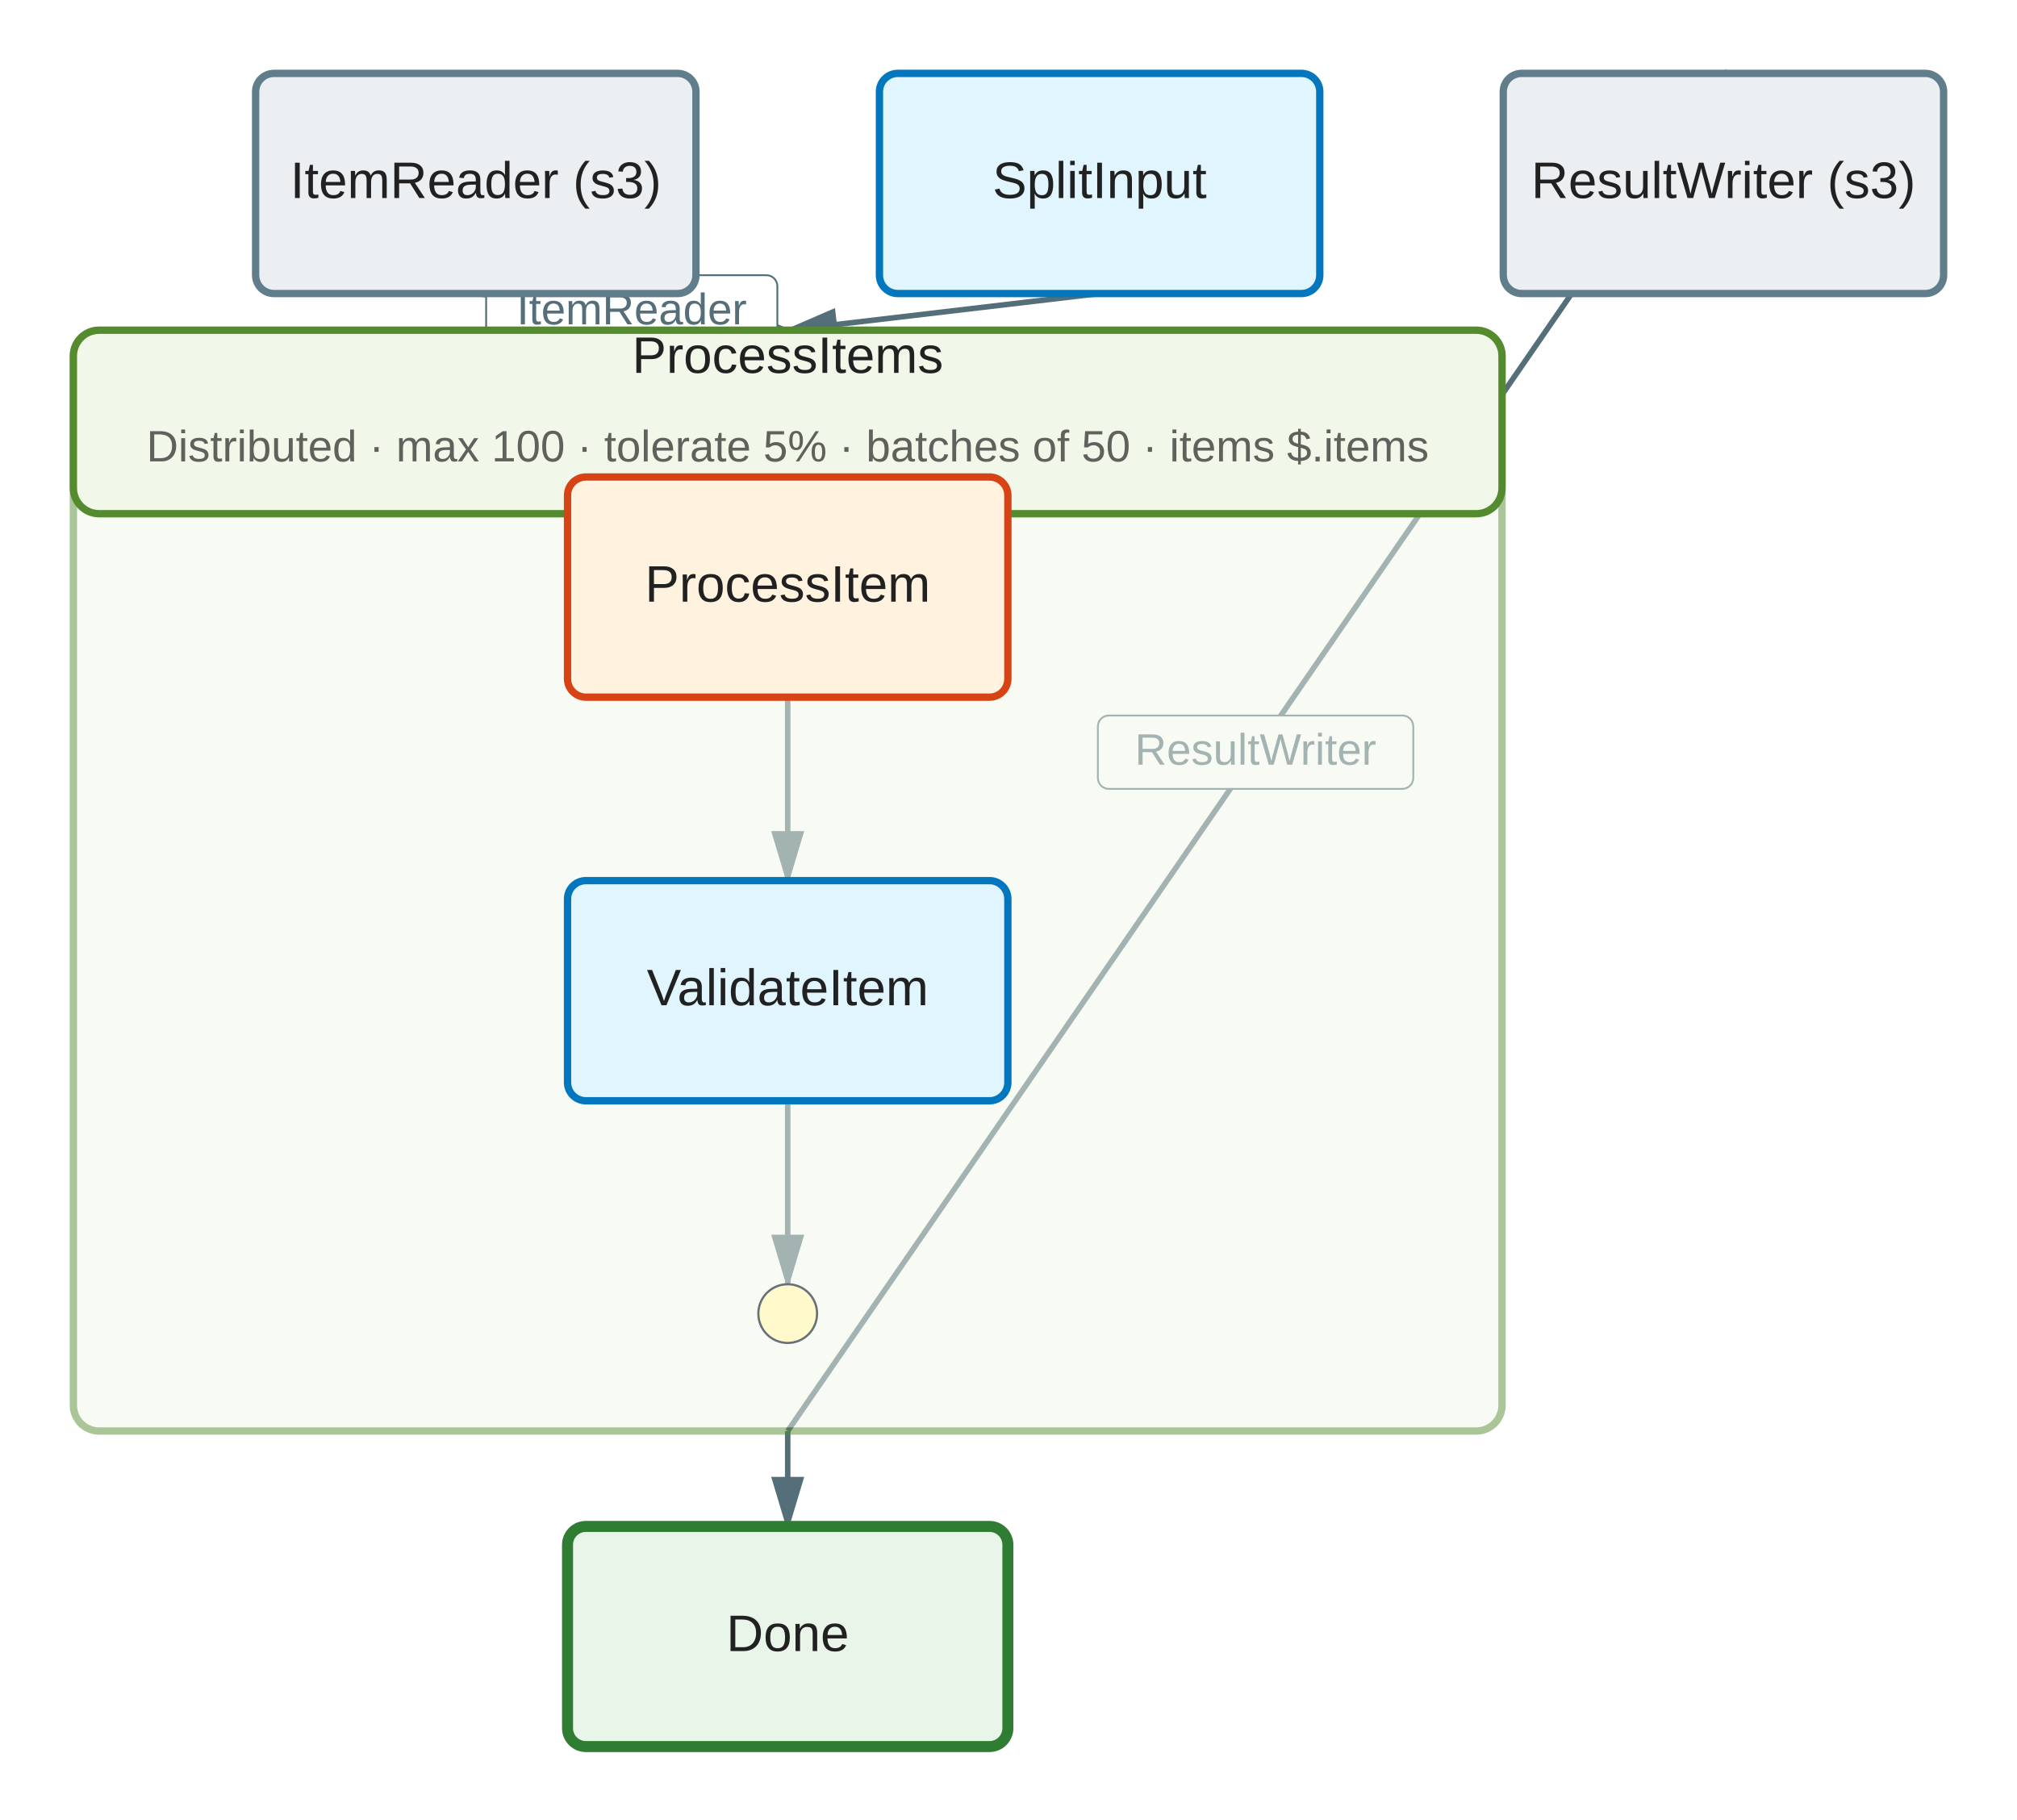
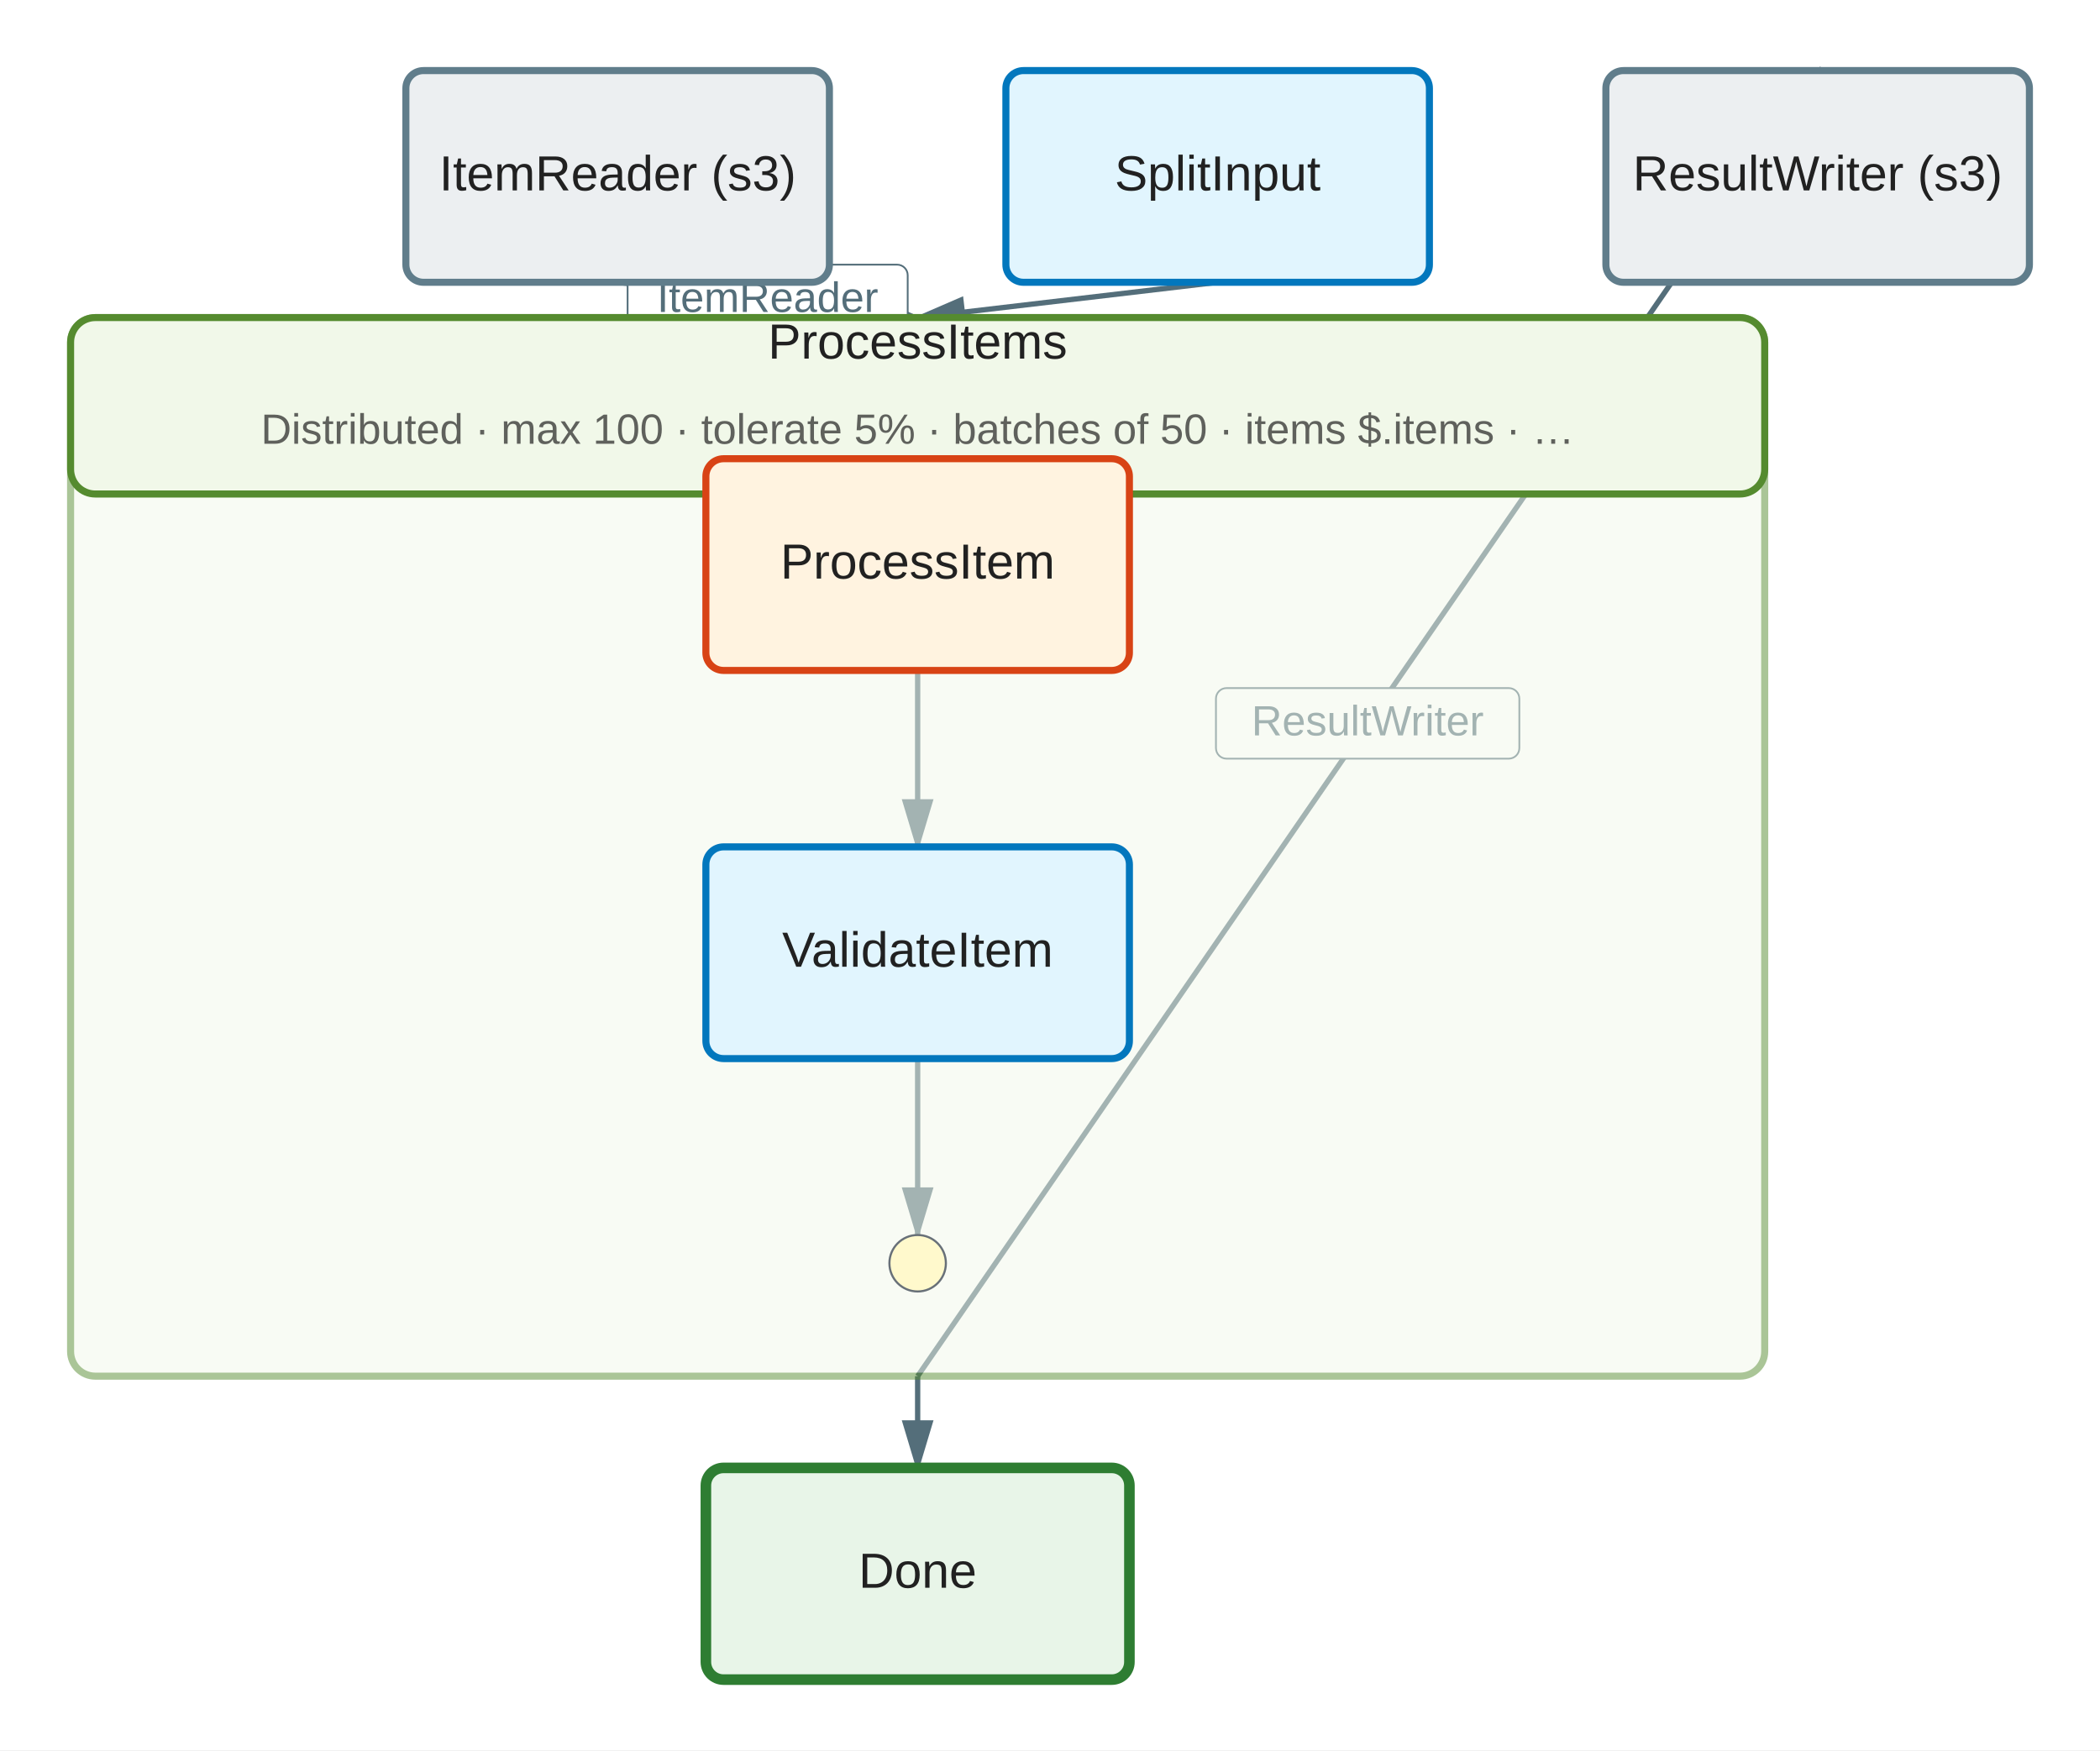
- <svg xmlns="http://www.w3.org/2000/svg" width="549.66" height="496" viewBox="-49.66 0 549.66 496" role="graphics-document" aria-label="Distributed Map using ItemProcessor (modern syntax)">
-   <rect x="-49.66" y="0" width="549.66" height="496" fill="#ffffff" />
+ <svg xmlns="http://www.w3.org/2000/svg" width="595" height="496" viewBox="-95 0 595 496" role="graphics-document" aria-label="Distributed Map using ItemProcessor (modern syntax)">
+   <rect x="-95" y="0" width="595" height="496" fill="#ffffff" />
  <defs>
-     <marker id="arrowhead-normal" markerWidth="10" markerHeight="10" refX="9" refY="3" orient="auto">
+     <marker id="sfn-b7002b25-arrowhead-normal" markerWidth="10" markerHeight="10" refX="9" refY="3" orient="auto">
      <polygon points="0 0, 10 3, 0 6" fill="#546e7a" />
    </marker>
-     <marker id="arrowhead-error" markerWidth="10" markerHeight="10" refX="9" refY="3" orient="auto">
+     <marker id="sfn-b7002b25-arrowhead-error" markerWidth="10" markerHeight="10" refX="9" refY="3" orient="auto">
      <polygon points="0 0, 10 3, 0 6" fill="#c62828" />
    </marker>
-     <marker id="arrowhead-choice" markerWidth="10" markerHeight="10" refX="9" refY="3" orient="auto">
+     <marker id="sfn-b7002b25-arrowhead-choice" markerWidth="10" markerHeight="10" refX="9" refY="3" orient="auto">
      <polygon points="0 0, 10 3, 0 6" fill="#7b1fa2" />
    </marker>
-     <marker id="arrowhead-default" markerWidth="10" markerHeight="10" refX="9" refY="3" orient="auto">
+     <marker id="sfn-b7002b25-arrowhead-default" markerWidth="10" markerHeight="10" refX="9" refY="3" orient="auto">
      <polygon points="0 0, 10 3, 0 6" fill="#9c27b0" />
    </marker>
-     <marker id="arrowhead-retry" markerWidth="10" markerHeight="10" refX="9" refY="3" orient="auto">
+     <marker id="sfn-b7002b25-arrowhead-retry" markerWidth="10" markerHeight="10" refX="9" refY="3" orient="auto">
      <polygon points="0 0, 10 3, 0 6" fill="#8f6200" />
    </marker>
  </defs>
  <g class="edges">
-     <path d="M250,80L165,90" data-edge-id="SplitInput-&gt;ProcessItems#normal#0" fill="none" stroke="#546e7a" stroke-width="1.5" marker-end="url(#arrowhead-normal)" />
-     <path d="M80,80L165,90" data-edge-id="ProcessItems__itemreader-&gt;ProcessItems#normal#0" fill="none" stroke="#546e7a" stroke-width="1.5" marker-end="url(#arrowhead-normal)" />
+     <path d="M250,80L165,90" data-edge-id="SplitInput-&gt;ProcessItems#normal#0" fill="none" stroke="#546e7a" stroke-width="1.5" marker-end="url(#sfn-b7002b25-arrowhead-normal)" />
+     <path d="M80,80L165,90" data-edge-id="ProcessItems__itemreader-&gt;ProcessItems#normal#0" fill="none" stroke="#546e7a" stroke-width="1.5" marker-end="url(#sfn-b7002b25-arrowhead-normal)" />
    <rect x="82.82" y="75" width="79.36" height="20" fill="#ffffff" stroke="#546e7a" stroke-width="0.5" rx="3" />
    <text x="122.5" y="85" text-anchor="middle" dominant-baseline="middle" fill="#546e7a" font-size="12" font-family="Arial, sans-serif">ItemReader</text>
-     <path d="M165,390L420,20" data-edge-id="ProcessItems-&gt;ProcessItems__resultwriter#normal#0" fill="none" stroke="#546e7a" stroke-width="1.5" marker-end="url(#arrowhead-normal)" />
+     <path d="M165,390L420,20" data-edge-id="ProcessItems-&gt;ProcessItems__resultwriter#normal#0" fill="none" stroke="#546e7a" stroke-width="1.5" marker-end="url(#sfn-b7002b25-arrowhead-normal)" />
    <rect x="249.52" y="195" width="85.96" height="20" fill="#ffffff" stroke="#546e7a" stroke-width="0.5" rx="3" />
    <text x="292.5" y="205" text-anchor="middle" dominant-baseline="middle" fill="#546e7a" font-size="12" font-family="Arial, sans-serif">ResultWriter</text>
-     <path d="M165,140L165,130" data-edge-id="ProcessItems-&gt;ProcessItem#normal#0" fill="none" stroke="#546e7a" stroke-width="1.5" marker-end="url(#arrowhead-normal)" />
-     <path d="M165,190L165,194.167C165,198.333,165,206.667,165,215C165,223.333,165,231.667,165,235.833L165,240" data-edge-id="ProcessItem-&gt;ValidateItem#normal#0" fill="none" stroke="#546e7a" stroke-width="1.5" marker-end="url(#arrowhead-normal)" />
-     <path d="M165,300L165,304.167C165,308.333,165,316.667,165,325C165,333.333,165,341.667,165,345.833L165,350" data-edge-id="ValidateItem-&gt;ProcessItems__iterator__end#normal#0" fill="none" stroke="#546e7a" stroke-width="1.5" marker-end="url(#arrowhead-normal)" />
-     <path d="M165,390L165,416" data-edge-id="ProcessItems-&gt;Done#normal#0" fill="none" stroke="#546e7a" stroke-width="1.5" marker-end="url(#arrowhead-normal)" />
+     <path d="M165,140L165,130" data-edge-id="ProcessItems-&gt;ProcessItem#normal#0" fill="none" stroke="#546e7a" stroke-width="1.5" marker-end="url(#sfn-b7002b25-arrowhead-normal)" />
+     <path d="M165,190L165,194.167C165,198.333,165,206.667,165,215C165,223.333,165,231.667,165,235.833L165,240" data-edge-id="ProcessItem-&gt;ValidateItem#normal#0" fill="none" stroke="#546e7a" stroke-width="1.5" marker-end="url(#sfn-b7002b25-arrowhead-normal)" />
+     <path d="M165,300L165,304.167C165,308.333,165,316.667,165,325C165,333.333,165,341.667,165,345.833L165,350" data-edge-id="ValidateItem-&gt;ProcessItems__iterator__end#normal#0" fill="none" stroke="#546e7a" stroke-width="1.5" marker-end="url(#sfn-b7002b25-arrowhead-normal)" />
+     <path d="M165,390L165,416" data-edge-id="ProcessItems-&gt;Done#normal#0" fill="none" stroke="#546e7a" stroke-width="1.5" marker-end="url(#sfn-b7002b25-arrowhead-normal)" />
  </g>
  <g class="containers">
    <g class="container container-Map" data-state-id="ProcessItems" data-state-type="Map" transform="translate(165, 240)">
-       <rect x="-194.66" y="-150" width="389.32" height="300" rx="7" fill="#f1f8e9" stroke="#558b2f" stroke-width="2" opacity="0.5" />
-       <rect x="-194.66" y="-150" width="389.32" height="50" rx="7" fill="#f1f8e9" stroke="#558b2f" stroke-width="2" />
+       <rect x="-240" y="-150" width="480" height="300" rx="7" fill="#f1f8e9" stroke="#558b2f" stroke-width="2" opacity="0.5" />
+       <rect x="-240" y="-150" width="480" height="50" rx="7" fill="#f1f8e9" stroke="#558b2f" stroke-width="2" />
      <text x="0" y="-142.35" text-anchor="middle" dominant-baseline="middle" fill="#212121" font-size="14" font-family="Arial, sans-serif">ProcessItems</text>
-       <text x="0" y="-117.65" text-anchor="middle" dominant-baseline="middle" fill="#212121" font-size="12" font-family="Arial, sans-serif" opacity="0.7">Distributed · max 100 · tolerate 5% · batches of 50 · items $.items</text>
+       <text x="0" y="-117.65" text-anchor="middle" dominant-baseline="middle" fill="#212121" font-size="12" font-family="Arial, sans-serif" opacity="0.7">Distributed · max 100 · tolerate 5% · batches of 50 · items $.items · …</text>
    </g>
  </g>
  <g class="nodes">
    <g class="node node-Pass" data-state-id="SplitInput" data-state-type="Pass" transform="translate(250, 50)">
      <rect x="-60" y="-30" width="120" height="60" rx="5" fill="#e1f5fe" stroke="#0277bd" stroke-width="2" />
      <text x="0" y="0" text-anchor="middle" dominant-baseline="middle" fill="#212121" font-size="14" font-family="Arial, sans-serif">SplitInput</text>
    </g>
    <g class="node node-Task" data-state-id="ProcessItem" data-state-type="Task" transform="translate(165, 160)">
      <rect x="-60" y="-30" width="120" height="60" rx="5" fill="#fff3e0" stroke="#d84315" stroke-width="2" />
      <text x="0" y="0" text-anchor="middle" dominant-baseline="middle" fill="#212121" font-size="14" font-family="Arial, sans-serif">ProcessItem</text>
    </g>
    <g class="node node-Pass" data-state-id="ValidateItem" data-state-type="Pass" transform="translate(165, 270)">
      <rect x="-60" y="-30" width="120" height="60" rx="5" fill="#e1f5fe" stroke="#0277bd" stroke-width="2" />
      <text x="0" y="0" text-anchor="middle" dominant-baseline="middle" fill="#212121" font-size="14" font-family="Arial, sans-serif">ValidateItem</text>
    </g>
    <g class="node node-IteratorEnd" data-state-id="ProcessItems__iterator__end" data-state-type="IteratorEnd" transform="translate(165, 358)" aria-hidden="true">
      <circle r="8" fill="#fff9cc" stroke="#687078" stroke-width="0.6" />
-       <text x="0" y="0" text-anchor="middle" dominant-baseline="middle" fill="#212121" font-size="14" font-family="Arial, sans-serif" />
    </g>
    <g class="node node-ItemReader" data-state-id="ProcessItems__itemreader" data-state-type="ItemReader" transform="translate(80, 50)">
      <rect x="-60" y="-30" width="120" height="60" rx="5" fill="#eceff1" stroke="#607d8b" stroke-width="2" />
      <text x="0" y="0" text-anchor="middle" dominant-baseline="middle" fill="#212121" font-size="14" font-family="Arial, sans-serif">ItemReader (s3)</text>
    </g>
    <g class="node node-ResultWriter" data-state-id="ProcessItems__resultwriter" data-state-type="ResultWriter" transform="translate(420, 50)">
      <rect x="-60" y="-30" width="120" height="60" rx="5" fill="#eceff1" stroke="#607d8b" stroke-width="2" />
      <text x="0" y="0" text-anchor="middle" dominant-baseline="middle" fill="#212121" font-size="14" font-family="Arial, sans-serif">ResultWriter (s3)</text>
    </g>
    <g class="node node-Succeed" data-state-id="Done" data-state-type="Succeed" transform="translate(165, 446)">
      <rect x="-60" y="-30" width="120" height="60" rx="5" fill="#e8f5e8" stroke="#2e7d32" stroke-width="3" />
      <text x="0" y="0" text-anchor="middle" dominant-baseline="middle" fill="#212121" font-size="14" font-family="Arial, sans-serif">Done</text>
    </g>
  </g>
</svg>
